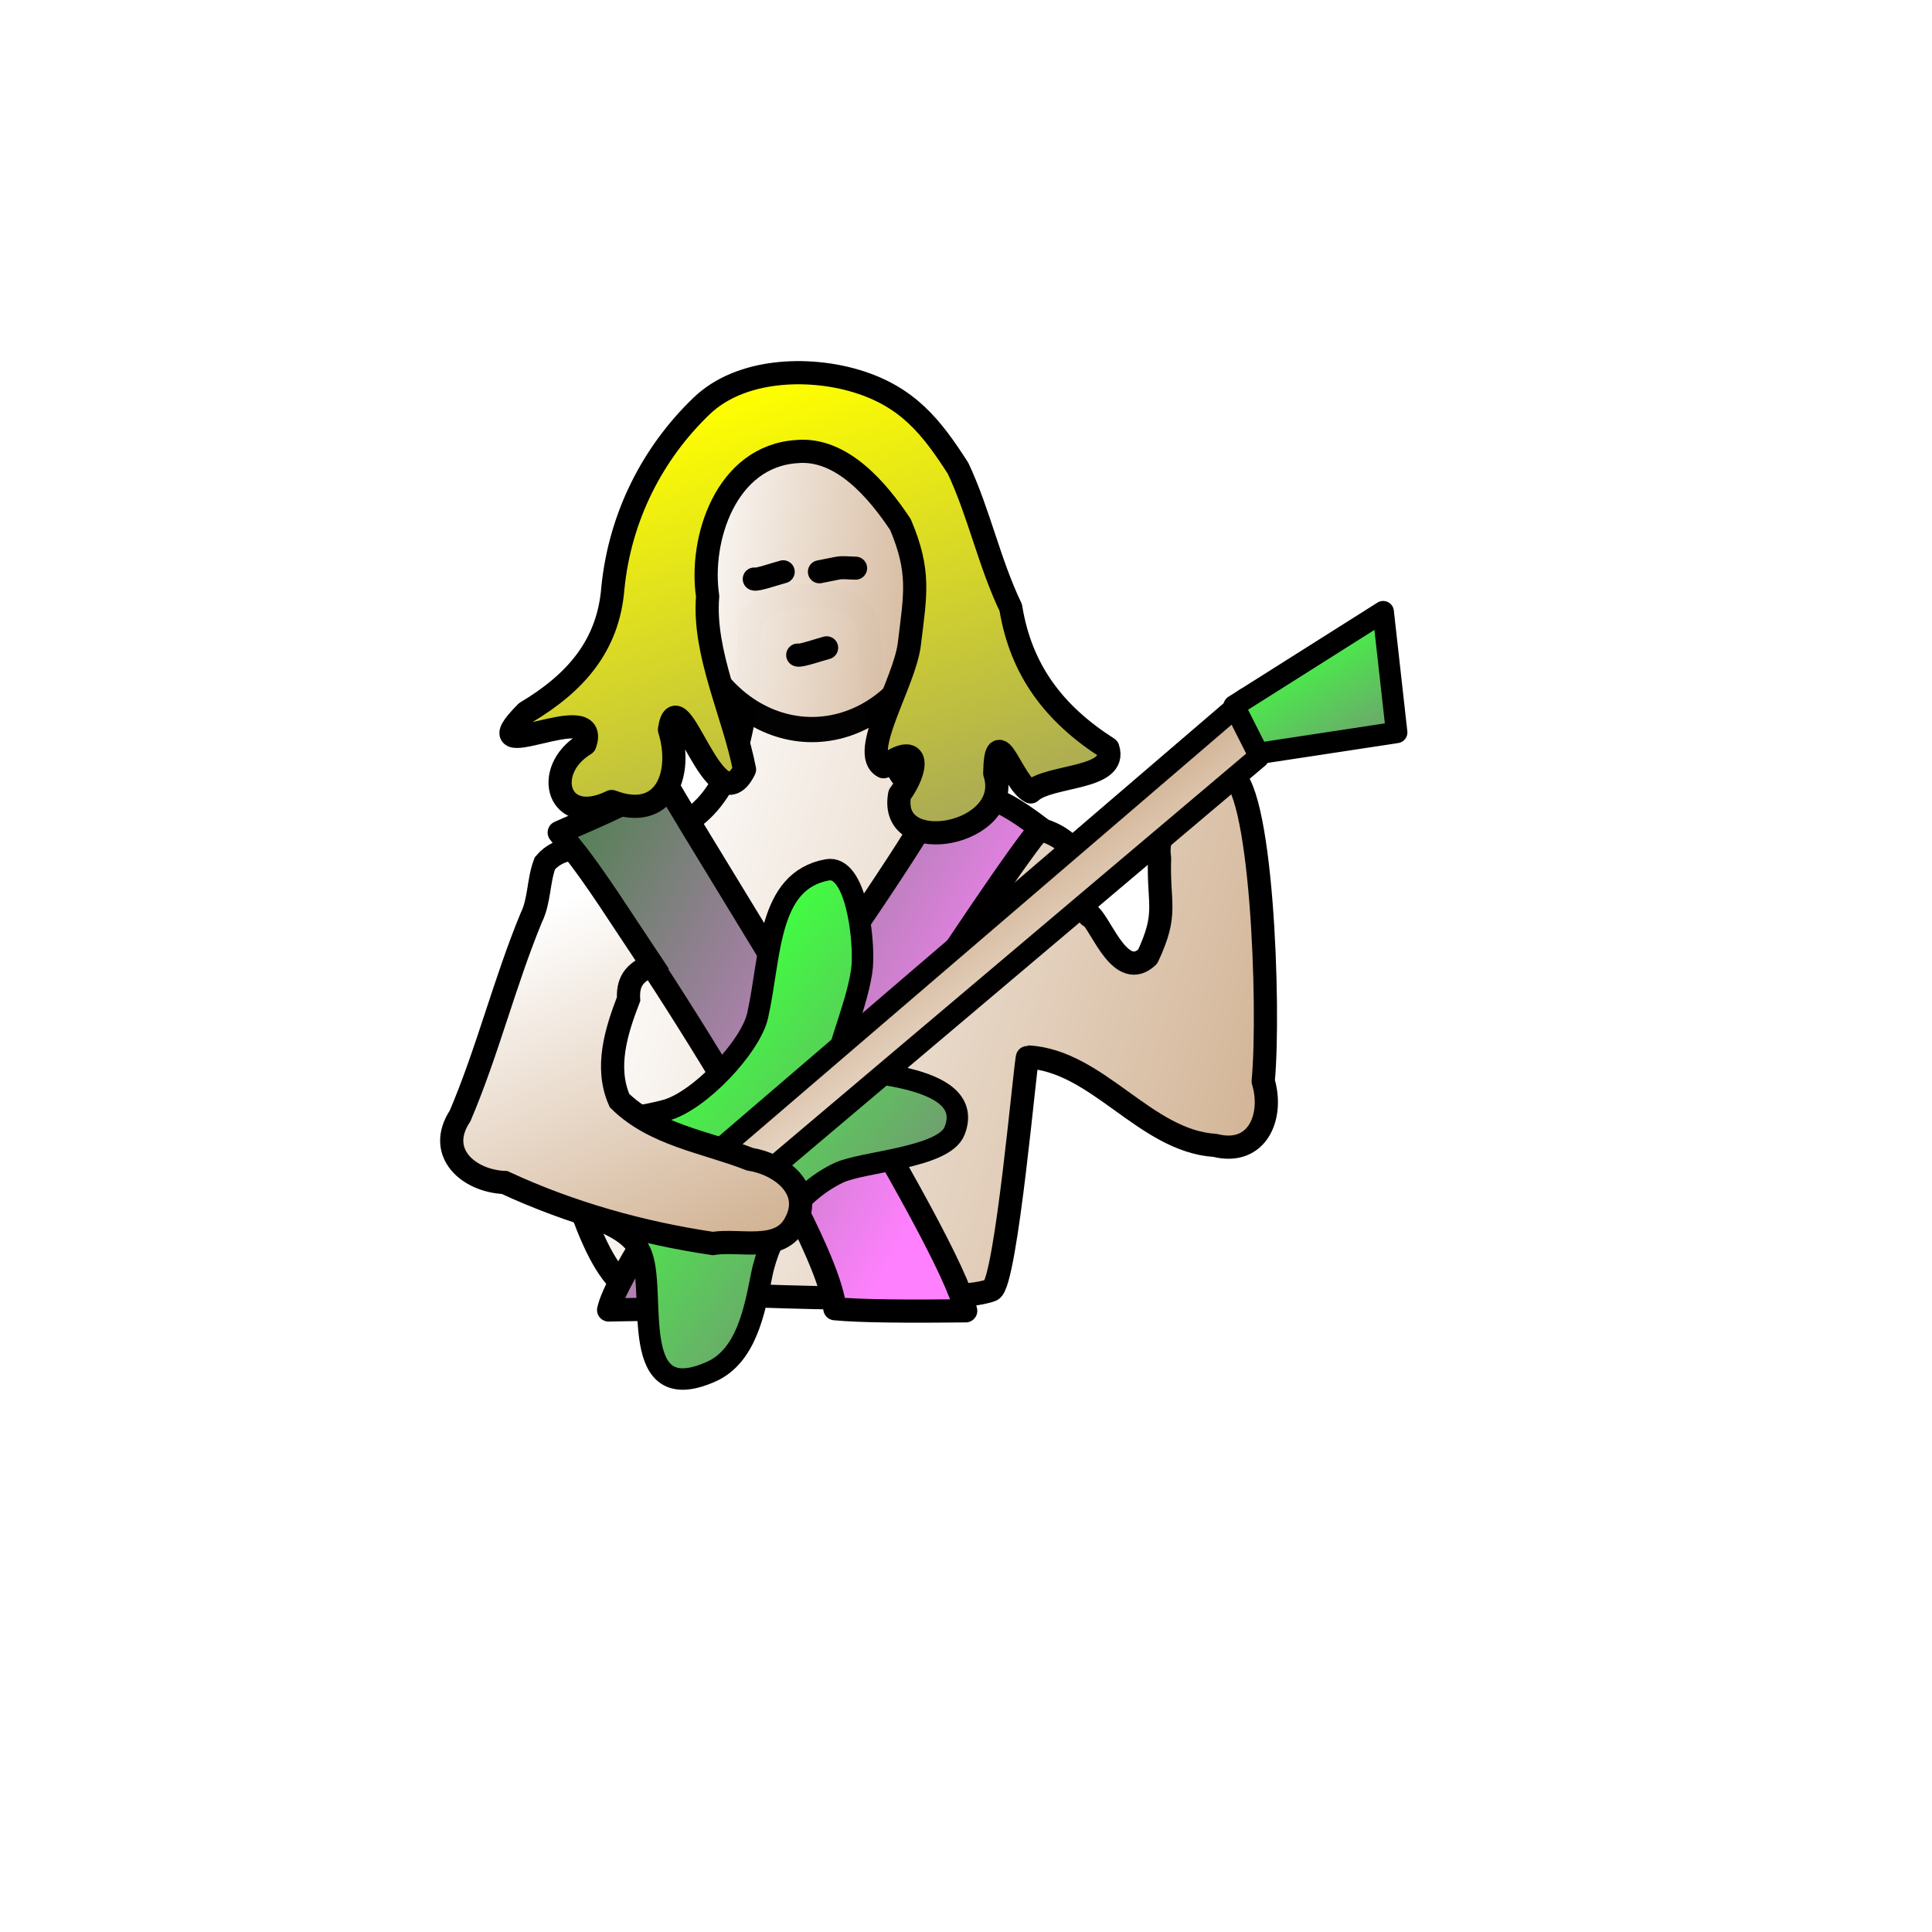
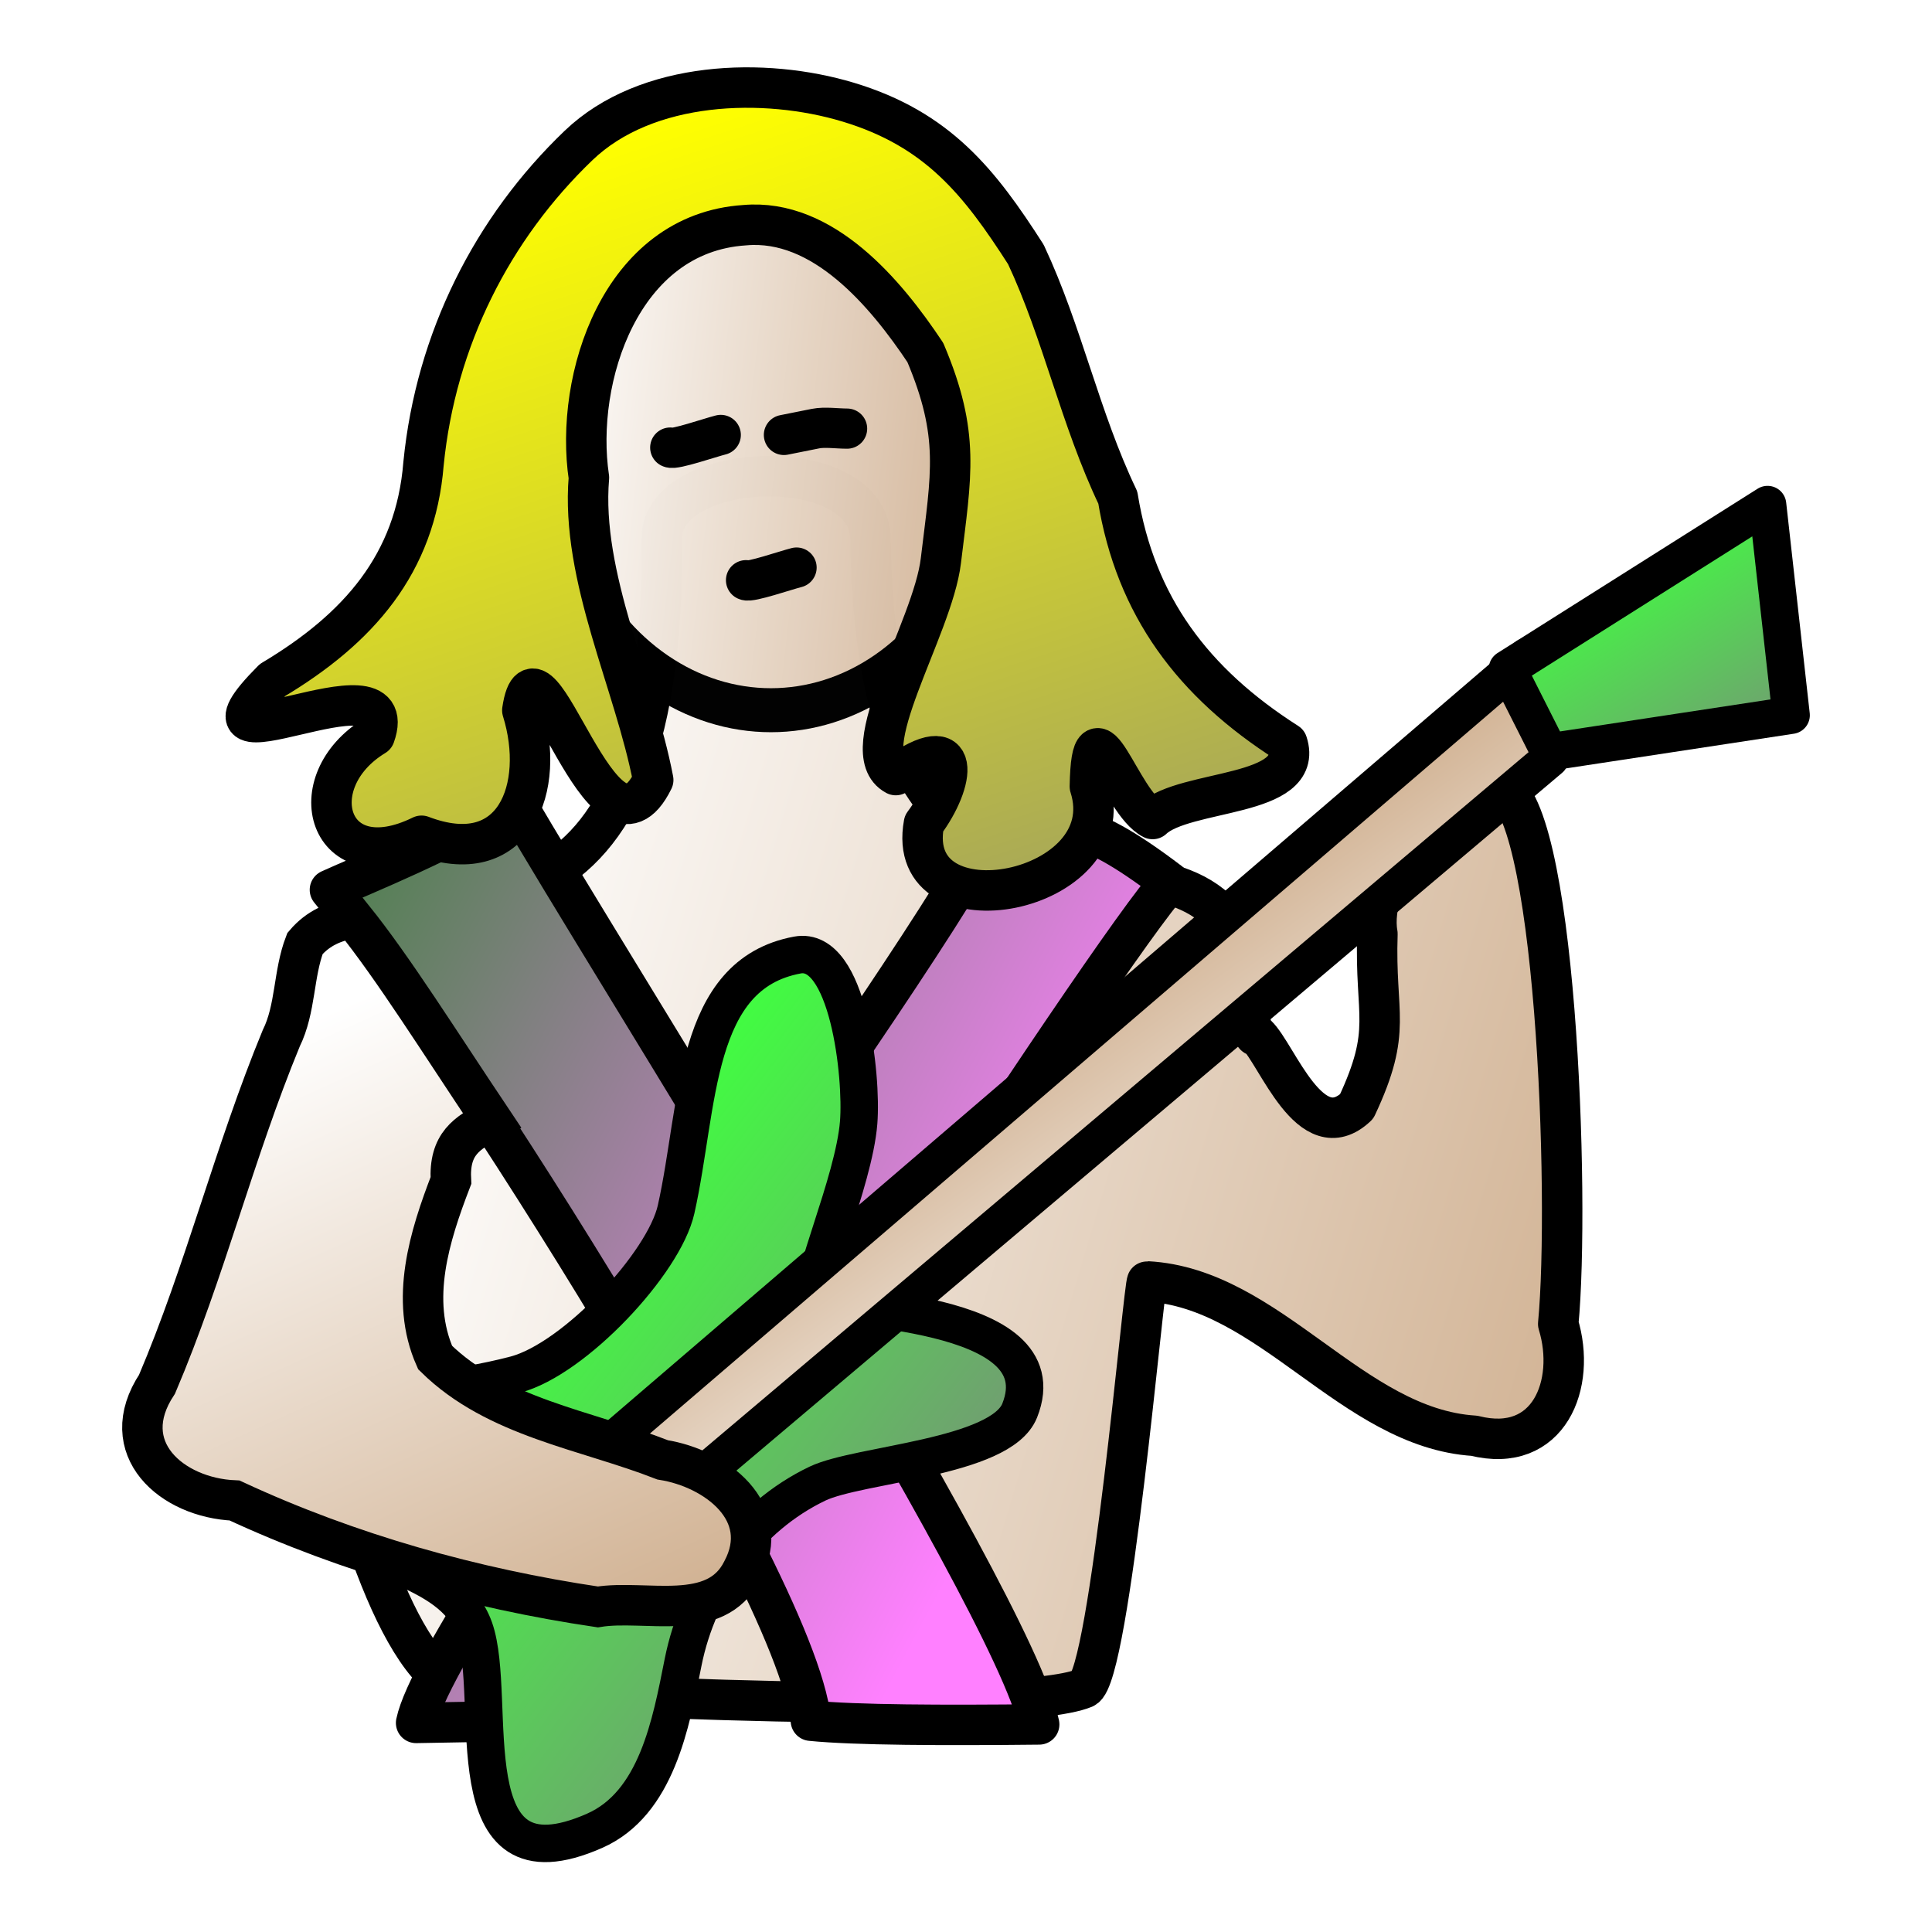
- <svg xmlns="http://www.w3.org/2000/svg" xmlns:xlink="http://www.w3.org/1999/xlink" overflow="hidden" viewBox="-143 -20 1258 1258" id="svg36220" version="1.0">
+ <svg xmlns="http://www.w3.org/2000/svg" xmlns:xlink="http://www.w3.org/1999/xlink" overflow="hidden" viewBox="98 190 721 721" id="svg36220" version="1.0">
  <defs id="defs36222">
    <linearGradient xlink:href="#linearGradient2977" id="linearGradient2983" x1="266.054" y1="588.673" x2="548.098" y2="789.982" gradientUnits="userSpaceOnUse" gradientTransform="matrix(-0.186846,-0.652384,-0.653506,0.211668,867.6248,912.1052)" />
    <linearGradient id="linearGradient3099">
      <stop style="stop-color:#ffffff;stop-opacity:1" offset="0" id="stop3101" />
      <stop style="stop-color:#d0b090;stop-opacity:1" offset="1" id="stop3103" />
    </linearGradient>
    <linearGradient xlink:href="#linearGradient3099" id="linearGradient2975" x1="432.667" y1="411.333" x2="634.667" y2="478" gradientUnits="userSpaceOnUse" gradientTransform="matrix(-0.186846,-0.652384,-0.653506,0.211668,867.6248,912.1052)" />
    <linearGradient id="linearGradient2977">
      <stop style="stop-color:#808080;stop-opacity:1;" offset="0" id="stop2979" />
      <stop style="stop-color:#40ff40;stop-opacity:1;" offset="1" id="stop2981" />
    </linearGradient>
    <linearGradient xlink:href="#linearGradient2977" id="linearGradient2993" x1="86.189" y1="245.658" x2="192.446" y2="150.666" gradientUnits="userSpaceOnUse" gradientTransform="matrix(-0.781045,-0.235361,-0.259086,0.798409,898.5019,314.11)" />
    <linearGradient id="linearGradient3237">
      <stop id="stop3239" offset="0" style="stop-color:#408040;stop-opacity:1;" />
      <stop id="stop3241" offset="1" style="stop-color:#ff80ff;stop-opacity:1;" />
    </linearGradient>
    <linearGradient id="linearGradient3224">
      <stop style="stop-color:#808080;stop-opacity:1;" offset="0" id="stop3226" />
      <stop style="stop-color:yellow;stop-opacity:1;" offset="1" id="stop3228" />
    </linearGradient>
    <linearGradient xlink:href="#linearGradient3070" id="linearGradient3140" gradientUnits="userSpaceOnUse" gradientTransform="matrix(0.71912,4.944956e-4,-8.938622e-3,0.739105,891.0352,44.69319)" x1="275.244" y1="458.656" x2="522.976" y2="519.062" />
    <linearGradient id="linearGradient3070">
      <stop style="stop-color:#ffffff;stop-opacity:1;" offset="0" id="stop3072" />
      <stop style="stop-color:#d0b090;stop-opacity:1" offset="1" id="stop3074" />
    </linearGradient>
    <linearGradient xlink:href="#linearGradient3070" id="linearGradient3092" x1="300.273" y1="623.782" x2="774.046" y2="764.899" gradientUnits="userSpaceOnUse" gradientTransform="translate(-4.436303,74.92558)" />
    <linearGradient xlink:href="#linearGradient3070" id="linearGradient3365" gradientUnits="userSpaceOnUse" gradientTransform="matrix(0.745982,6.886275e-2,-6.479489e-2,0.701916,191.9741,72.0527)" x1="203.602" y1="387.724" x2="542.608" y2="475.629" />
    <linearGradient xlink:href="#linearGradient3070" id="linearGradient3369" gradientUnits="userSpaceOnUse" gradientTransform="matrix(0.32741,-0.166193,0.121832,0.276848,377.2478,323.9419)" x1="307.03" y1="442.263" x2="533.927" y2="487.512" />
    <linearGradient xlink:href="#linearGradient3070" id="linearGradient3379" x1="298.667" y1="435" x2="550.189" y2="468.767" gradientUnits="userSpaceOnUse" />
    <linearGradient xlink:href="#linearGradient3070" id="linearGradient1927" gradientUnits="userSpaceOnUse" gradientTransform="matrix(0.883471,8.155451e-2,-7.321062e-2,0.793083,82.15832,63.90848)" x1="275.244" y1="458.656" x2="771.403" y2="497.969" />
    <linearGradient xlink:href="#linearGradient3070" id="linearGradient1935" gradientUnits="userSpaceOnUse" gradientTransform="matrix(0.979444,0.201717,-0.201717,0.979444,560.6328,108.4432)" x1="456.672" y1="496.708" x2="675.573" y2="496.708" />
    <linearGradient xlink:href="#linearGradient3070" id="linearGradient4630" gradientUnits="userSpaceOnUse" x1="409.667" y1="725.855" x2="162.975" y2="762.521" gradientTransform="matrix(-0.923743,0,0,0.920465,809.8236,55.03776)" />
    <linearGradient xlink:href="#linearGradient3070" id="linearGradient4640" x1="368.667" y1="673.333" x2="424.667" y2="686.667" gradientUnits="userSpaceOnUse" />
    <linearGradient xlink:href="#linearGradient3070" id="linearGradient4644" gradientUnits="userSpaceOnUse" gradientTransform="matrix(0.923743,0,0,0.920465,49.38476,56.10604)" x1="216.333" y1="670.855" x2="397.975" y2="792.521" />
    <linearGradient xlink:href="#linearGradient3070" id="linearGradient4777" gradientUnits="userSpaceOnUse" gradientTransform="matrix(0.32741,-0.166193,0.121832,0.276848,841.5813,279.1585)" x1="307.03" y1="442.263" x2="533.927" y2="487.512" />
    <linearGradient xlink:href="#linearGradient3070" id="linearGradient3215" gradientUnits="userSpaceOnUse" gradientTransform="matrix(-0.923743,0,0,0.920465,809.8236,57.03776)" x1="409.667" y1="725.855" x2="162.975" y2="762.521" />
    <linearGradient xlink:href="#linearGradient3070" id="linearGradient3217" gradientUnits="userSpaceOnUse" gradientTransform="matrix(0.923743,0,0,0.920465,51.38476,58.10604)" x1="216.333" y1="670.855" x2="397.975" y2="792.521" />
    <linearGradient xlink:href="#linearGradient3224" id="linearGradient3230" x1="458.861" y1="854.139" x2="314.901" y2="408.662" gradientUnits="userSpaceOnUse" gradientTransform="matrix(0.988325,0,0,0.988176,-38.7391,-146.9468)" />
    <linearGradient xlink:href="#linearGradient3237" id="linearGradient3235" gradientUnits="userSpaceOnUse" gradientTransform="matrix(-0.967479,0,0,0.963901,515.0058,-126.6261)" x1="368.841" y1="636.231" x2="25.697" y2="818.428" />
    <linearGradient xlink:href="#linearGradient3070" id="linearGradient3243" gradientUnits="userSpaceOnUse" x1="298.667" y1="435" x2="550.189" y2="468.767" />
    <linearGradient xlink:href="#linearGradient3070" id="linearGradient3245" gradientUnits="userSpaceOnUse" gradientTransform="matrix(1.047347,0,0,1.047189,-98.35072,-127.6402)" x1="300.273" y1="623.782" x2="774.046" y2="764.899" />
    <linearGradient xlink:href="#linearGradient3099" id="linearGradient2279" x1="118.596" y1="579.197" x2="232.824" y2="831.398" gradientUnits="userSpaceOnUse" />
    <linearGradient xlink:href="#linearGradient3099" id="linearGradient2289" gradientUnits="userSpaceOnUse" x1="118.596" y1="579.197" x2="232.824" y2="831.398" gradientTransform="matrix(-0.332664,-0.943045,0.943045,-0.332664,22.24646,1059.324)" />
    <linearGradient xlink:href="#linearGradient3099" id="linearGradient2292" gradientUnits="userSpaceOnUse" x1="118.596" y1="579.197" x2="232.824" y2="831.398" gradientTransform="matrix(0.943646,0,0,0.943646,45.02564,49.86916)" />
    <linearGradient xlink:href="#linearGradient3237" id="linearGradient2294" gradientUnits="userSpaceOnUse" gradientTransform="matrix(-0.912958,0,0,0.909581,531.0088,-69.62105)" x1="368.841" y1="636.231" x2="25.697" y2="818.428" />
    <linearGradient xlink:href="#linearGradient3070" id="linearGradient2296" gradientUnits="userSpaceOnUse" gradientTransform="matrix(0.988325,0,0,0.988176,-47.78262,-70.578)" x1="300.273" y1="623.782" x2="774.046" y2="764.899" />
  </defs>
  <g id="layer1">
    <path style="fill:url(#linearGradient2296);fill-opacity:1;fill-rule:evenodd;stroke:#000000;stroke-width:15.098;stroke-linecap:round;stroke-linejoin:round;stroke-miterlimit:4;stroke-dasharray:none;stroke-opacity:1" d="M 384.119,367.701 C 364.524,367.951 344.857,376.121 344.987,390.909 C 346.439,559.071 259.261,513.885 218.509,542.688 C 184.716,566.573 227.045,817.216 271.884,820.15 C 299.669,821.968 475.922,831.025 502.596,819.973 C 512.227,815.982 524.926,668.071 526.108,668.213 C 571.796,670.608 602.502,722.921 648.192,725.815 C 676.088,732.804 686.375,706.49 679.51,684.088 C 684.018,637.109 678.649,486.126 656.714,483.37 C 632.169,479.65 608.395,518.714 612.039,538.471 C 610.989,569.349 617.871,573.966 604.283,602.934 C 587.053,619.19 574.668,583.5 567.068,576.276 C 564.092,580.26 561.993,544.377 559.726,539.857 C 532.267,485.142 425.147,566.685 422.867,391.233 C 422.651,374.903 403.41,367.455 384.119,367.701 z " id="path35274" />
    <path style="opacity:0.99;fill:url(#linearGradient3243);fill-opacity:1;fill-rule:evenodd;stroke:#000000;stroke-width:19.313;stroke-linecap:round;stroke-linejoin:round;stroke-miterlimit:4;stroke-dasharray:none;stroke-dashoffset:0;stroke-opacity:1" id="path3371" d="M 540 435 A 116.667 116.667 0 1 1  306.667,435 A 116.667 116.667 0 1 1  540 435 z" transform="matrix(0.718681,0,0,0.850394,81.46053,-14.38102)" />
    <path style="fill:url(#linearGradient2294);fill-opacity:1;fill-rule:evenodd;stroke:#000000;stroke-width:15.098;stroke-linecap:round;stroke-linejoin:round;stroke-miterlimit:4;stroke-dasharray:none;stroke-opacity:1" d="M 289.661,488.247 C 266.614,503.402 233.41,516.439 221.129,522.071 C 252.303,559.491 394.818,776.027 400.613,832.143 C 417.017,833.795 450.237,833.911 485.807,833.529 C 475.599,785.713 323.386,547.044 289.661,488.247 z M 470.841,493.083 C 442.391,553.035 262.042,791.274 253.292,832.968 C 287.52,832.383 319.06,831.682 334.829,831.818 C 337.065,811.87 514.302,540.218 534.596,519.328 C 498.547,491.899 496.758,501.327 474.792,494.263 C 473.485,493.843 472.176,493.458 470.841,493.083 z " id="path4628" />
    <path style="fill:url(#linearGradient3230);fill-opacity:1;fill-rule:evenodd;stroke:#000000;stroke-width:15.098;stroke-linecap:round;stroke-linejoin:round;stroke-miterlimit:4;stroke-dasharray:none;stroke-opacity:1" d="M 375.913,274.038 C 329.561,277.014 312.272,331.363 317.778,368.238 C 314.653,405.356 334.899,445.077 341.774,481.073 C 322.869,519.647 298.39,418.63 292.926,455.085 C 301.916,484.047 289.985,515.12 255.315,501.901 C 220.369,519.044 209.546,481.764 237.856,464.572 C 249.315,432.531 160.759,482.914 199.671,443.798 C 231.799,424.618 253.054,400.456 256.051,363.054 C 260.65,316.605 281.804,275.059 313.908,244.29 C 339.334,219.922 383.349,218.726 414.513,228.115 C 448.095,238.232 463.661,258.161 480.85,284.966 C 494.547,314.162 501.104,346.321 515.15,375.668 C 521.767,416.255 543.18,444.777 578.389,467.245 C 585.071,487.722 540.059,484.368 528.146,495.645 C 516.07,489.588 505.395,447.852 504.725,483.504 C 517.55,523.755 435.045,539.518 442.805,497.342 C 454.334,481.971 457.594,461.114 432.294,479.251 C 416.099,470.653 446.057,424.747 449.12,399.287 C 453.012,366.94 456.342,352.343 443.32,321.554 C 428.598,299.45 405.169,271.421 375.913,274.038 z " id="path3219" />
    <path style="fill:url(#linearGradient2983);fill-opacity:1;fill-rule:evenodd;stroke:#000000;stroke-width:13.971;stroke-linecap:round;stroke-linejoin:round;stroke-miterlimit:4;stroke-dasharray:none;stroke-opacity:1" d="M 402.656,674.235 C 406.555,679.18 494.086,677.392 478.533,716.42 C 471.488,734.097 418.466,736.305 403.078,743.666 C 377.074,756.106 358.625,781.739 352.916,810.398 C 348.384,833.145 343.052,863.015 319.896,873.231 C 265.935,897.038 284.269,824.18 275.034,797.802 C 266.426,773.217 228.495,774.143 212.468,752.654 C 205.06,742.722 207.987,726.462 220.392,720.487 C 243.421,709.393 266.991,709.212 290.398,702.98 C 312.376,697.128 345.804,661.474 350.315,641.321 C 359.05,602.298 356.527,553.633 395.59,546.405 C 414.509,542.904 419.829,591.548 418.442,608.924 C 416.66,631.254 399.026,669.631 402.656,674.235 z " id="path2957" />
    <path style="fill:url(#linearGradient2975);fill-opacity:1;fill-rule:evenodd;stroke:#000000;stroke-width:13.971;stroke-linecap:round;stroke-linejoin:round;stroke-miterlimit:4;stroke-dasharray:none;stroke-opacity:1" d="M 318.03,775.964 L 676.429,473.099 L 667.895,434.99 L 297.548,752.657 L 318.03,775.964 z " id="path2967" />
    <path style="fill:url(#linearGradient2292);fill-opacity:1;fill-rule:evenodd;stroke:#000000;stroke-width:15.098;stroke-linecap:butt;stroke-linejoin:miter;stroke-miterlimit:4;stroke-dasharray:none;stroke-opacity:1" d="M 229.833,532.692 C 222.945,533.701 216.71,536.322 211.815,542.098 C 207.428,553.462 208.429,566.398 202.939,577.515 C 185.482,619.804 174.54,664.433 156.612,706.558 C 140.74,730.54 162.131,748.988 185.54,749.966 C 228.343,769.846 274.606,782.793 321.101,789.688 C 338.944,786.783 365.111,795.892 375.007,776.123 C 386.68,754.213 365.156,737.945 345.311,734.809 C 316.542,723.546 283.181,719.071 260.383,696.621 C 250.785,674.964 258.328,651.251 266.281,630.565 C 265.523,616.894 272.216,612.77 281.556,608.006 C 261.879,578.622 244.74,551.213 229.833,532.692 z " id="path1395" />
    <path style="fill:url(#linearGradient2993);fill-opacity:1;fill-rule:evenodd;stroke:#000000;stroke-width:13.971;stroke-linecap:round;stroke-linejoin:round;stroke-miterlimit:4;stroke-dasharray:none;stroke-opacity:1" d="M 676.227,470.632 L 766.422,456.909 L 757.635,378.299 L 660.568,439.619 L 676.227,470.632 z " id="path2985" />
    <path style="fill:none;fill-opacity:0.75;fill-rule:evenodd;stroke:black;stroke-width:15;stroke-linecap:round;stroke-linejoin:round;stroke-miterlimit:4;stroke-dasharray:none;stroke-opacity:1" d="M 348.125,357.027 C 349.59,357.926 363.062,353.293 366.982,352.313" id="path4122" />
    <path style="fill:none;fill-opacity:0.75;fill-rule:evenodd;stroke:black;stroke-width:15;stroke-linecap:round;stroke-linejoin:round;stroke-miterlimit:4;stroke-dasharray:none;stroke-opacity:1" d="M 390.552,352.313 C 394.48,351.527 398.408,350.742 402.337,349.956 C 405.8,349.263 410.512,349.956 414.122,349.956" id="path4124" />
    <path id="path4128" d="M 376.41,406.524 C 377.874,407.423 391.346,402.79 395.266,401.81" style="fill:none;fill-opacity:0.75;fill-rule:evenodd;stroke:black;stroke-width:15;stroke-linecap:round;stroke-linejoin:round;stroke-miterlimit:4;stroke-dasharray:none;stroke-opacity:1" />
  </g>
</svg>
